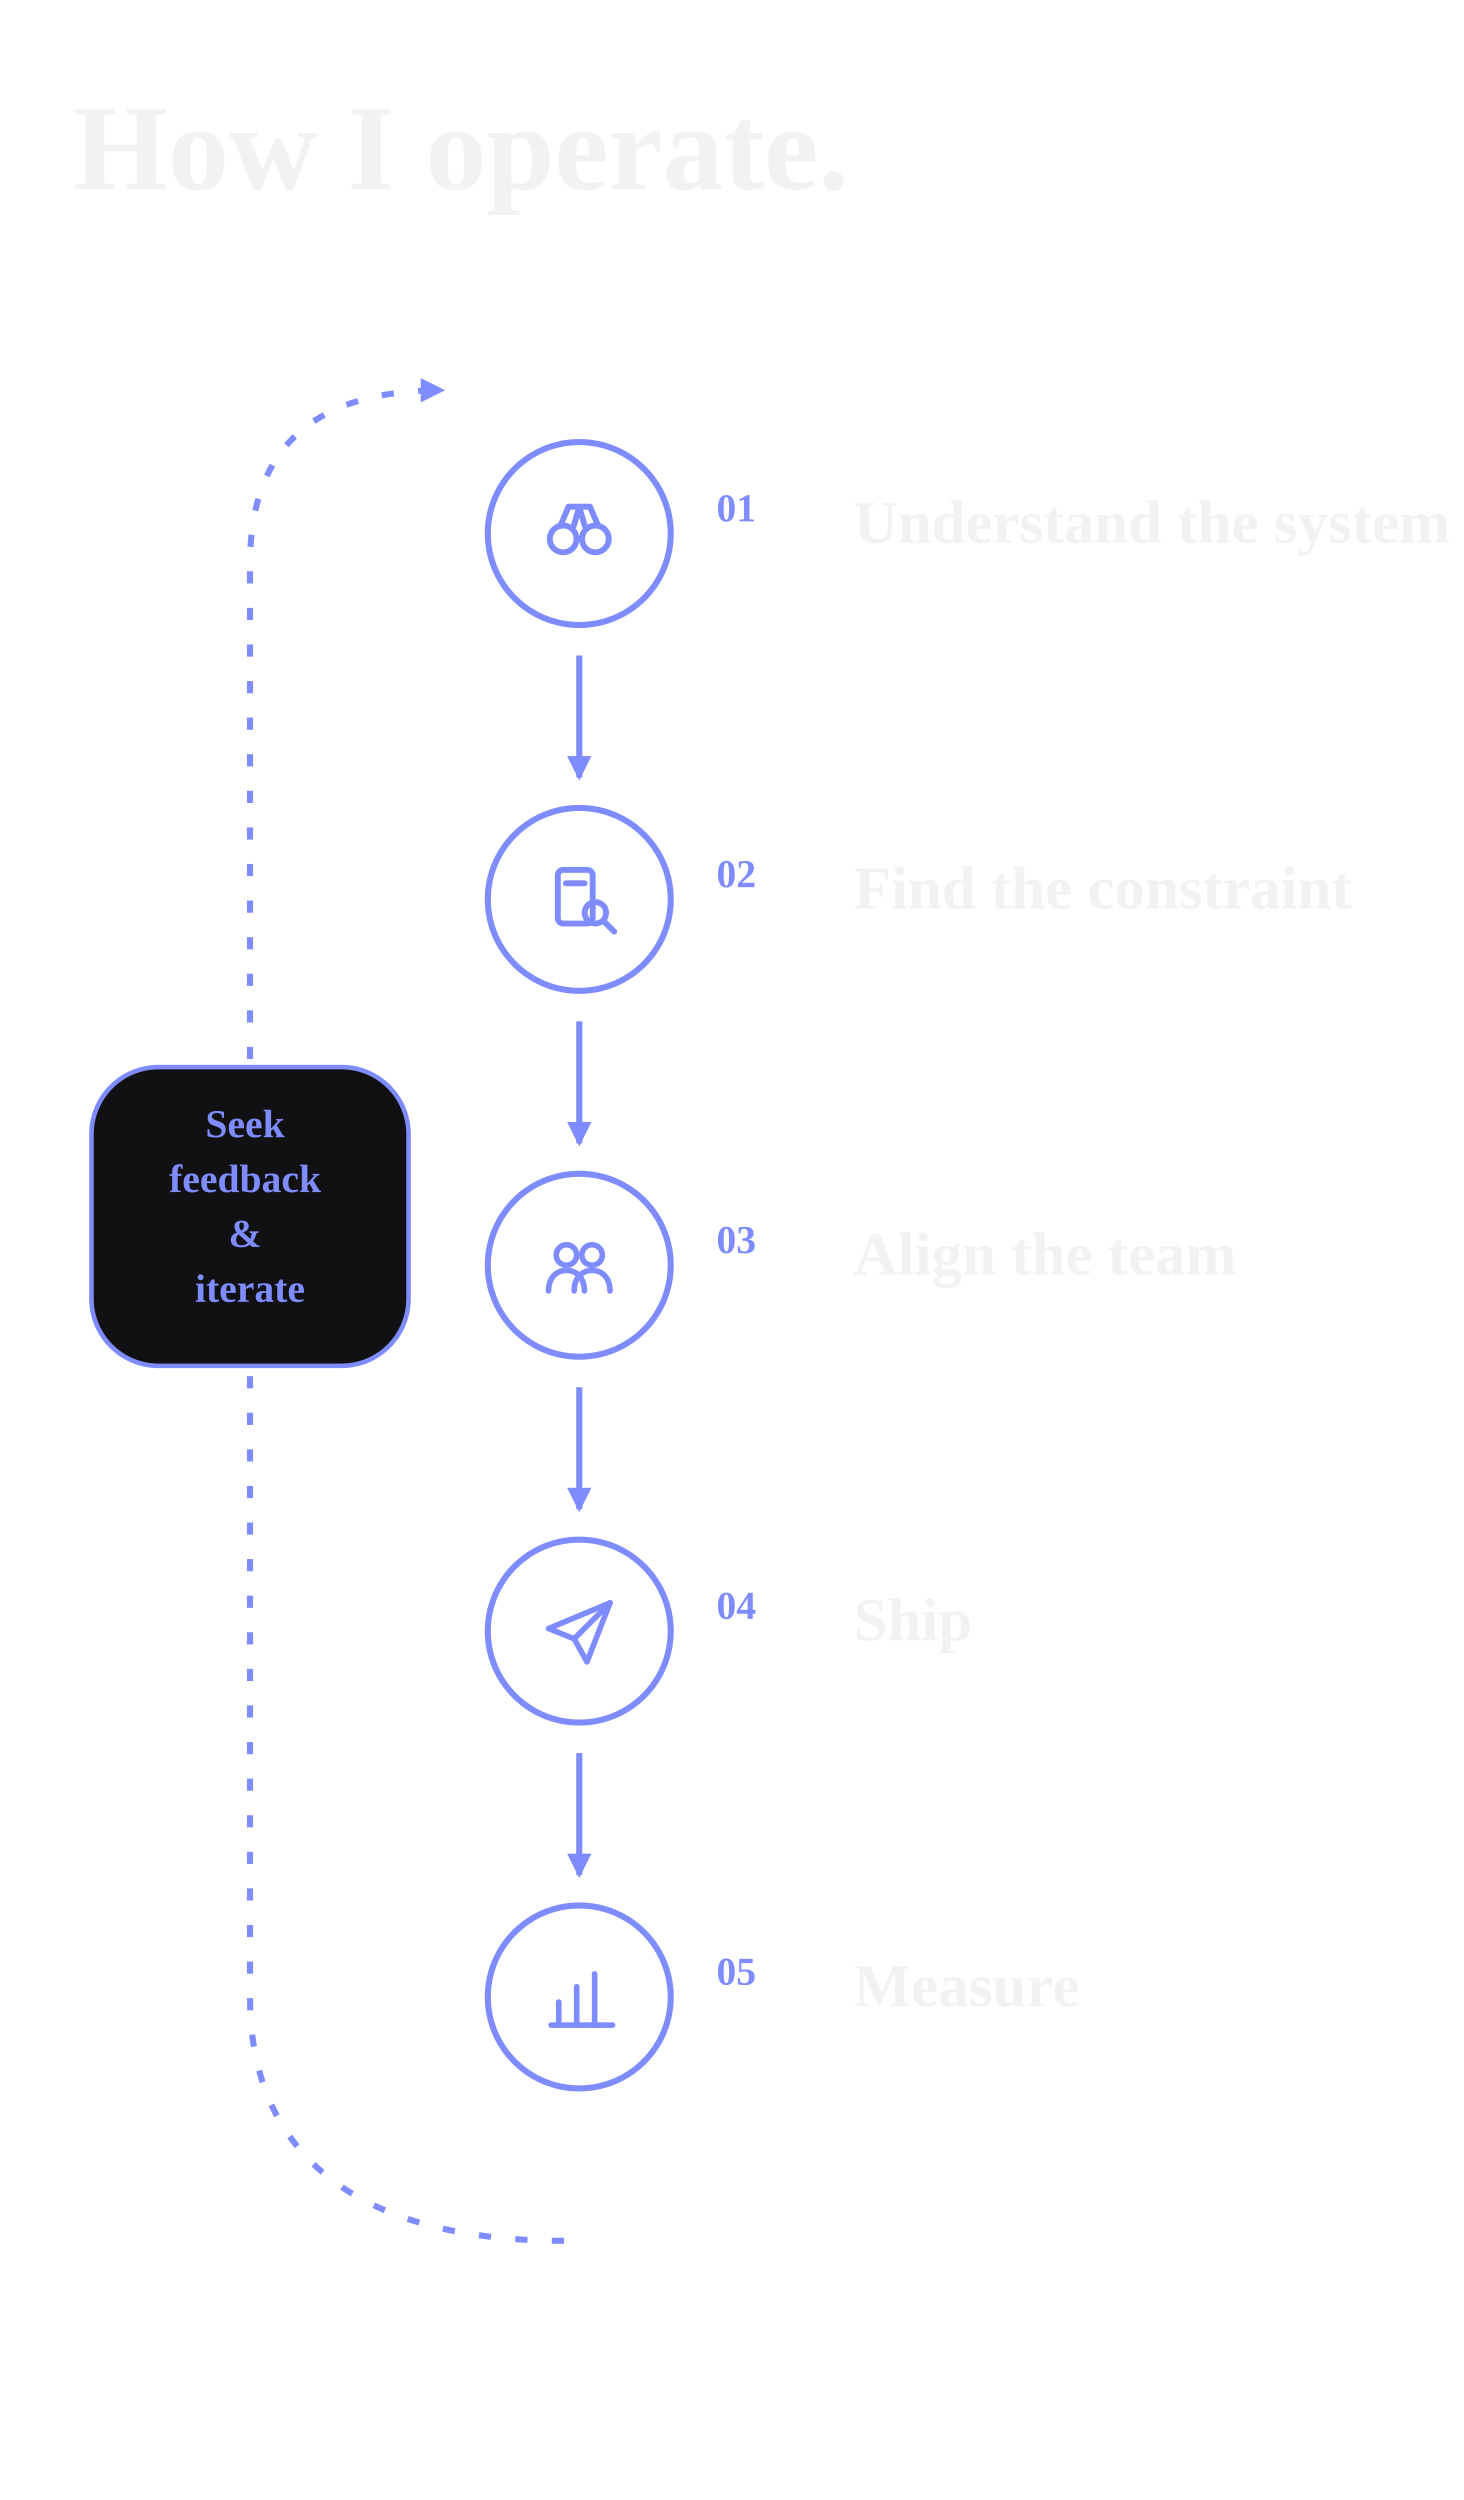
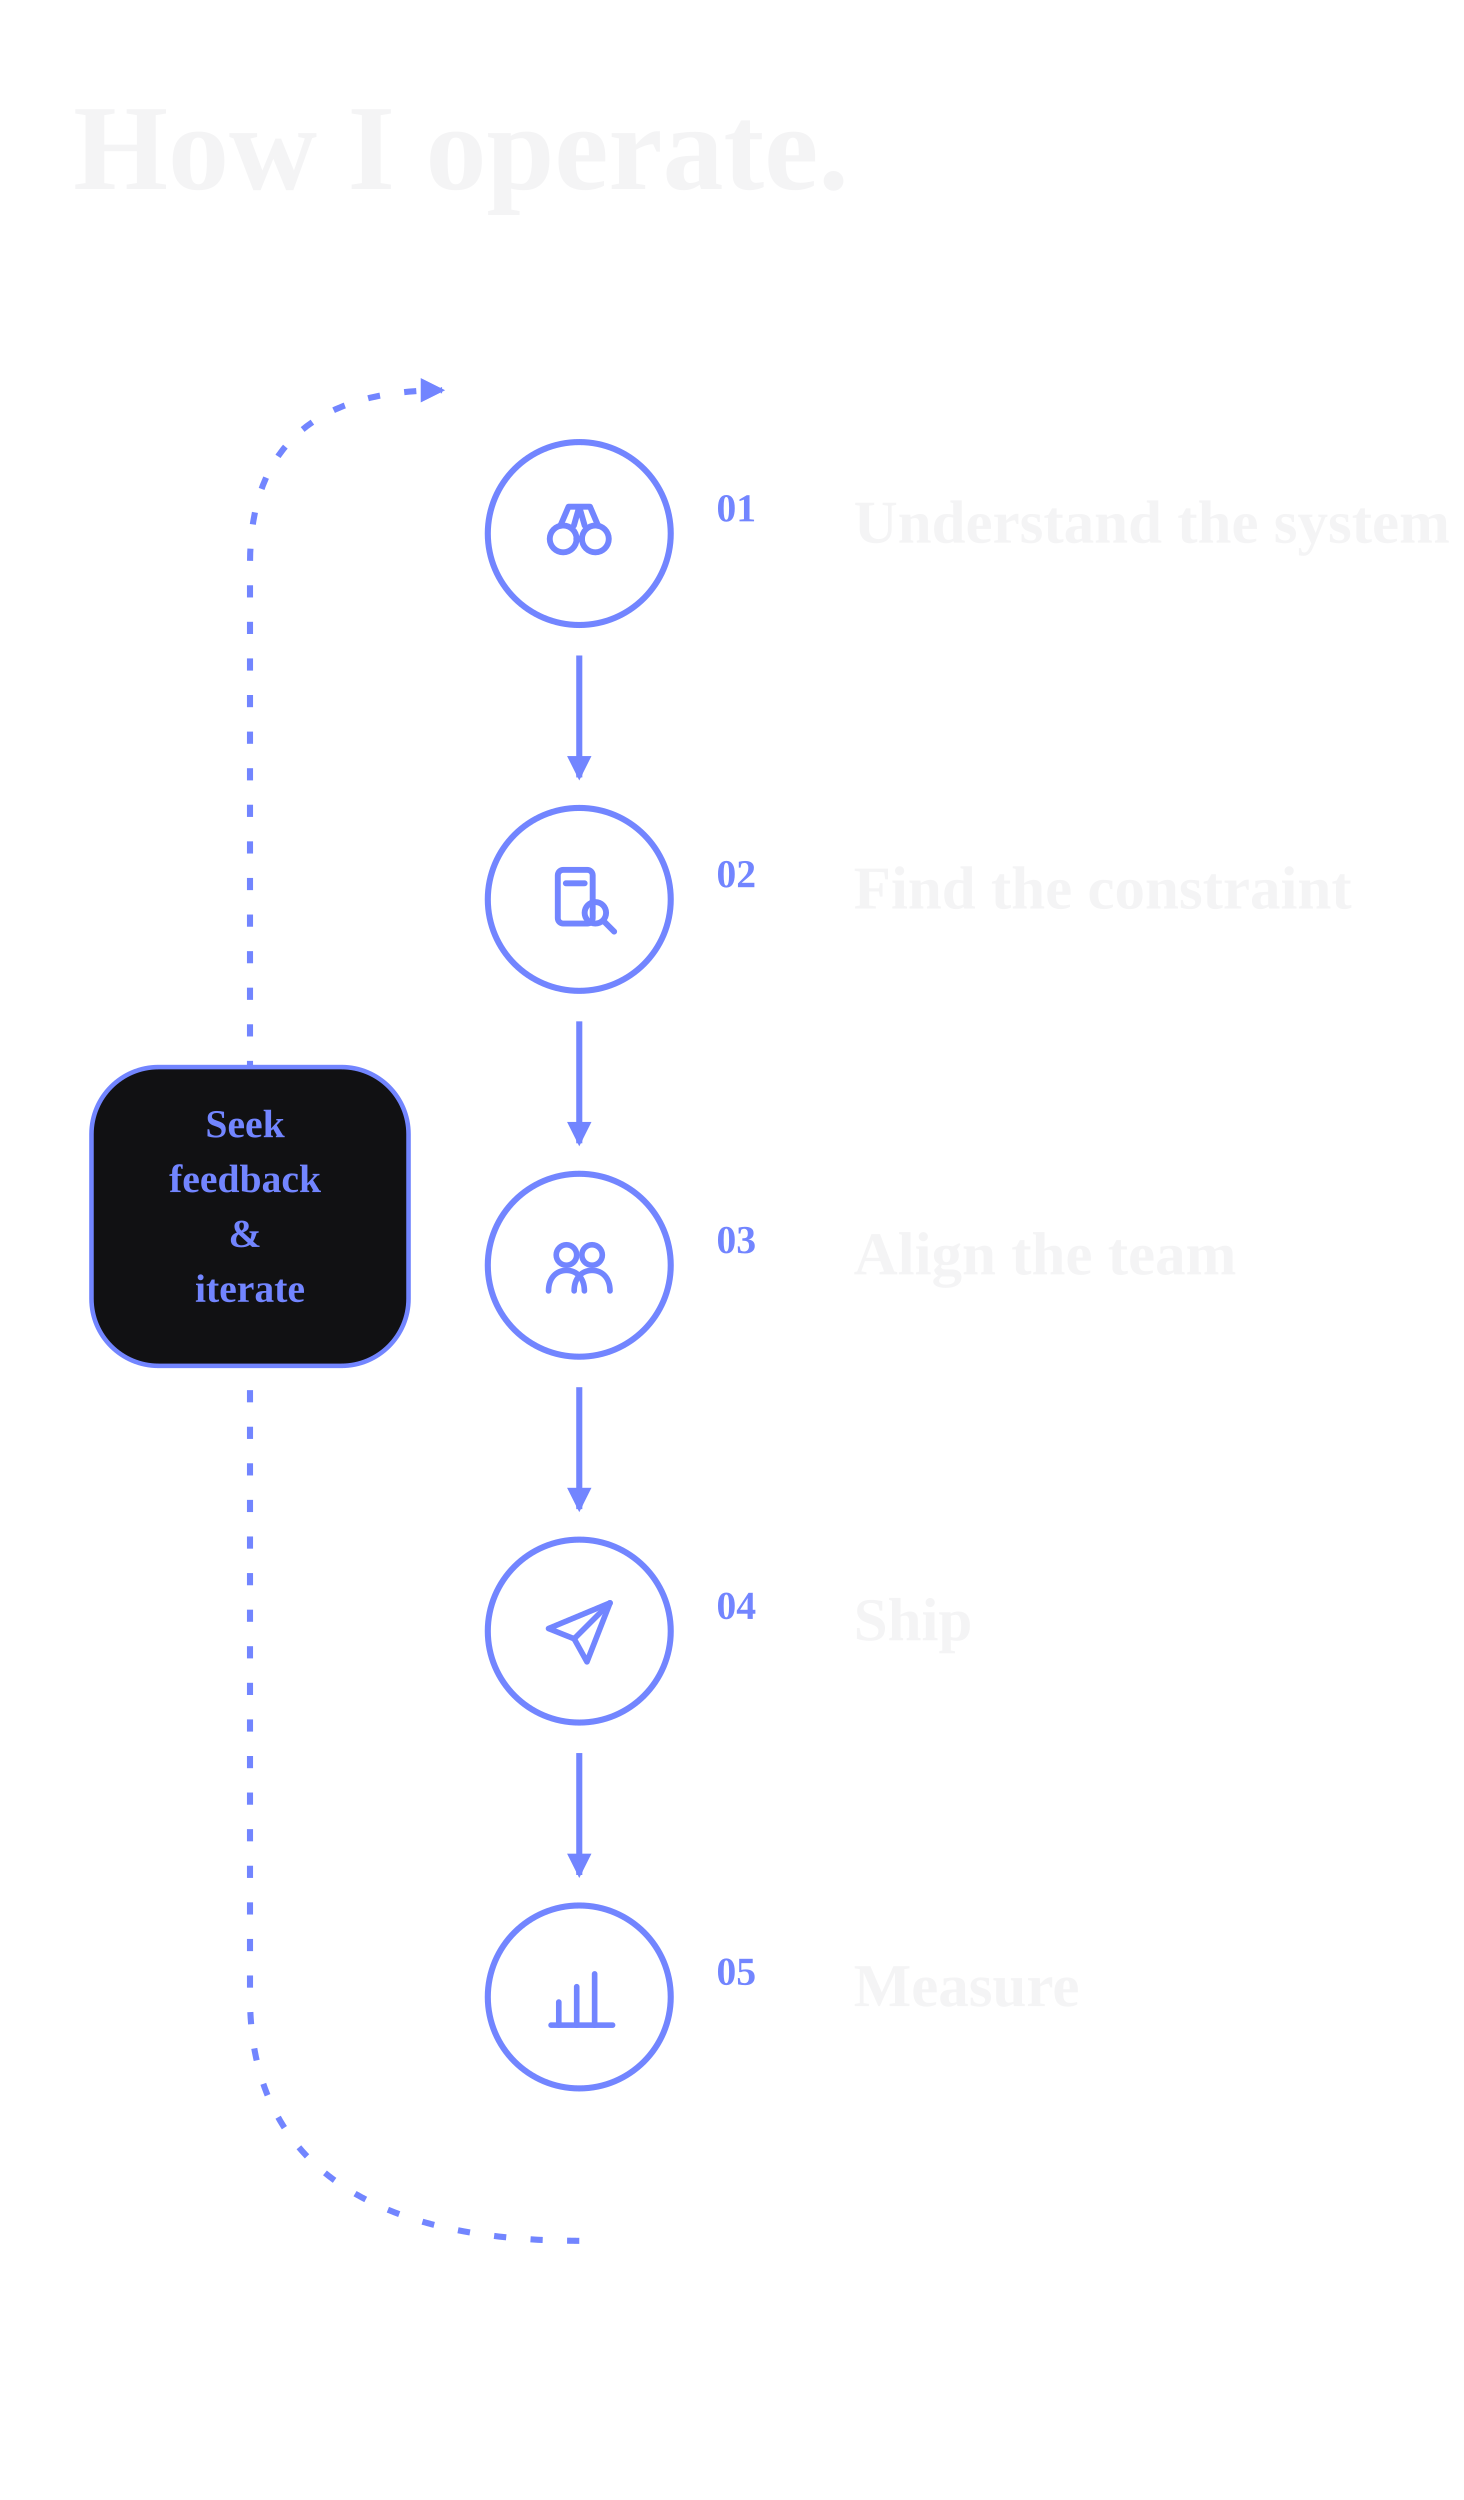
<svg xmlns="http://www.w3.org/2000/svg" viewBox="0 0 480 820" role="img" aria-labelledby="how-i-operate-mobile-title how-i-operate-mobile-desc">
  <defs>
    <marker id="operate-arrow-mobile" markerWidth="8" markerHeight="8" refX="7" refY="4" orient="auto" markerUnits="userSpaceOnUse">
-       <path d="M0 0 L8 4 L0 8 Z" fill="var(--accent, #7f8cff)" />
+       <path d="M0 0 L8 4 L0 8 Z" fill="var(--accent, #7285ff)" />
    </marker>
  </defs>
  <rect width="480" height="820" fill="transparent" />
-   <text x="24" y="62" fill="var(--ink, #f2f2f2)" font-family="var(--font-heading, Inter, system-ui, sans-serif)" font-size="40" font-weight="700">How I operate.</text>
-   <path d="M185 735          C115 735 82 705 82 655          L82 185          C82 145 105 128 145 128" stroke="var(--accent, #7f8cff)" stroke-width="2" stroke-dasharray="4 8" fill="none" marker-end="url(#operate-arrow-mobile)" />
-   <rect x="30" y="350" width="104" height="98" rx="22" fill="var(--background, #111113)" stroke="var(--accent, #7f8cff)" stroke-width="1.5" />
-   <text x="82" y="373" text-anchor="middle" fill="var(--accent, #7f8cff)" font-family="var(--font-mono, ui-monospace, monospace)" font-size="13" font-weight="600">
+   <text x="24" y="62" fill="var(--ink, #f4f4f5)" font-family="var(--font-heading, Inter, system-ui, sans-serif)" font-size="40" font-weight="700">How I operate.</text>
+   <path d="M190 735          C115 735 82 705 82 655          L82 185          C82 145 105 128 145 128" stroke="var(--accent, #7285ff)" stroke-width="2" stroke-dasharray="4 8" fill="none" marker-end="url(#operate-arrow-mobile)" />
+   <rect x="30" y="350" width="104" height="98" rx="22" fill="var(--background, #111113)" stroke="var(--accent, #7285ff)" stroke-width="1.5" />
+   <text x="82" y="373" text-anchor="middle" fill="var(--accent, #7285ff)" font-family="var(--font-mono, ui-monospace, monospace)" font-size="13" font-weight="600">
    <tspan x="82">Seek</tspan>
    <tspan x="82" dy="18">feedback</tspan>
    <tspan x="82" dy="18">&amp;</tspan>
    <tspan x="82" dy="18">iterate</tspan>
  </text>
-   <g stroke="var(--accent, #7f8cff)" stroke-width="2" fill="none" marker-end="url(#operate-arrow-mobile)">
+   <g stroke="var(--accent, #7285ff)" stroke-width="2" fill="none" marker-end="url(#operate-arrow-mobile)">
    <line x1="190" y1="215" x2="190" y2="255" />
    <line x1="190" y1="335" x2="190" y2="375" />
    <line x1="190" y1="455" x2="190" y2="495" />
    <line x1="190" y1="575" x2="190" y2="615" />
  </g>
-   <g fill="none" stroke="var(--accent, #7f8cff)" stroke-width="2">
+   <g fill="none" stroke="var(--accent, #7285ff)" stroke-width="2">
    <circle cx="190" cy="175" r="30" />
    <circle cx="190" cy="295" r="30" />
    <circle cx="190" cy="415" r="30" />
    <circle cx="190" cy="535" r="30" />
    <circle cx="190" cy="655" r="30" />
  </g>
-   <g transform="translate(175.92 160.92) scale(0.88)" stroke="var(--accent, #7f8cff)" fill="none" stroke-width="2.2" stroke-linecap="round" stroke-linejoin="round">
+   <g transform="translate(175.92 160.92) scale(0.88)" stroke="var(--accent, #7285ff)" fill="none" stroke-width="2.2" stroke-linecap="round" stroke-linejoin="round">
    <circle cx="10" cy="18" r="5" />
    <circle cx="22" cy="18" r="5" />
    <path d="M9 13l3-7h4l2 7M23 13l-3-7h-4l-2 7M15 18h2" />
  </g>
-   <g transform="translate(175.92 280.92) scale(0.88)" stroke="var(--accent, #7f8cff)" fill="none" stroke-width="2.2" stroke-linecap="round" stroke-linejoin="round">
+   <g transform="translate(175.92 280.92) scale(0.88)" stroke="var(--accent, #7285ff)" fill="none" stroke-width="2.2" stroke-linecap="round" stroke-linejoin="round">
    <rect x="8" y="5" width="13" height="20" rx="2" />
    <line x1="11" y1="10" x2="18" y2="10" />
    <circle cx="22" cy="21" r="4" />
    <line x1="25" y1="24" x2="29" y2="28" />
  </g>
-   <g transform="translate(176.56 401.56) scale(0.84)" stroke="var(--accent, #7f8cff)" fill="none" stroke-width="2.2" stroke-linecap="round" stroke-linejoin="round">
+   <g transform="translate(176.56 401.56) scale(0.84)" stroke="var(--accent, #7285ff)" fill="none" stroke-width="2.2" stroke-linecap="round" stroke-linejoin="round">
    <circle cx="11" cy="12" r="4" />
    <circle cx="21" cy="12" r="4" />
    <path d="M4 26c0-5 3-8 7-8s7 3 7 8" />
    <path d="M14 26c0-5 3-8 7-8s7 3 7 8" />
  </g>
-   <g transform="translate(176.56 521.56) scale(0.84)" stroke="var(--accent, #7f8cff)" fill="none" stroke-width="2.2" stroke-linecap="round" stroke-linejoin="round">
+   <g transform="translate(176.56 521.56) scale(0.84)" stroke="var(--accent, #7285ff)" fill="none" stroke-width="2.2" stroke-linecap="round" stroke-linejoin="round">
    <path d="M4 15L28 5 19 28 14 19 4 15Z" />
    <path d="M14 19L28 5" />
  </g>
-   <g transform="translate(176.56 641.56) scale(0.84)" stroke="var(--accent, #7f8cff)" fill="none" stroke-width="2.2" stroke-linecap="round" stroke-linejoin="round">
+   <g transform="translate(176.56 641.56) scale(0.84)" stroke="var(--accent, #7285ff)" fill="none" stroke-width="2.2" stroke-linecap="round" stroke-linejoin="round">
    <line x1="5" y1="27" x2="29" y2="27" />
    <line x1="8" y1="27" x2="8" y2="18" />
    <line x1="15" y1="27" x2="15" y2="12" />
    <line x1="22" y1="27" x2="22" y2="7" />
  </g>
-   <g font-family="var(--font-mono, ui-monospace, monospace)" font-size="13" font-weight="700" fill="var(--accent, #7f8cff)">
+   <g font-family="var(--font-mono, ui-monospace, monospace)" font-size="13" font-weight="700" fill="var(--accent, #7285ff)">
    <text x="235" y="171">01</text>
    <text x="235" y="291">02</text>
    <text x="235" y="411">03</text>
    <text x="235" y="531">04</text>
    <text x="235" y="651">05</text>
  </g>
-   <g font-family="var(--font-heading, Inter, system-ui, sans-serif)" font-size="20" font-weight="700" fill="var(--ink, #f2f2f2)">
+   <g font-family="var(--font-heading, Inter, system-ui, sans-serif)" font-size="20" font-weight="700" fill="var(--ink, #f4f4f5)">
    <text x="280" y="178">Understand the system</text>
    <text x="280" y="298">Find the constraint</text>
    <text x="280" y="418">Align the team</text>
    <text x="280" y="538">Ship</text>
    <text x="280" y="658">Measure</text>
  </g>
</svg>
